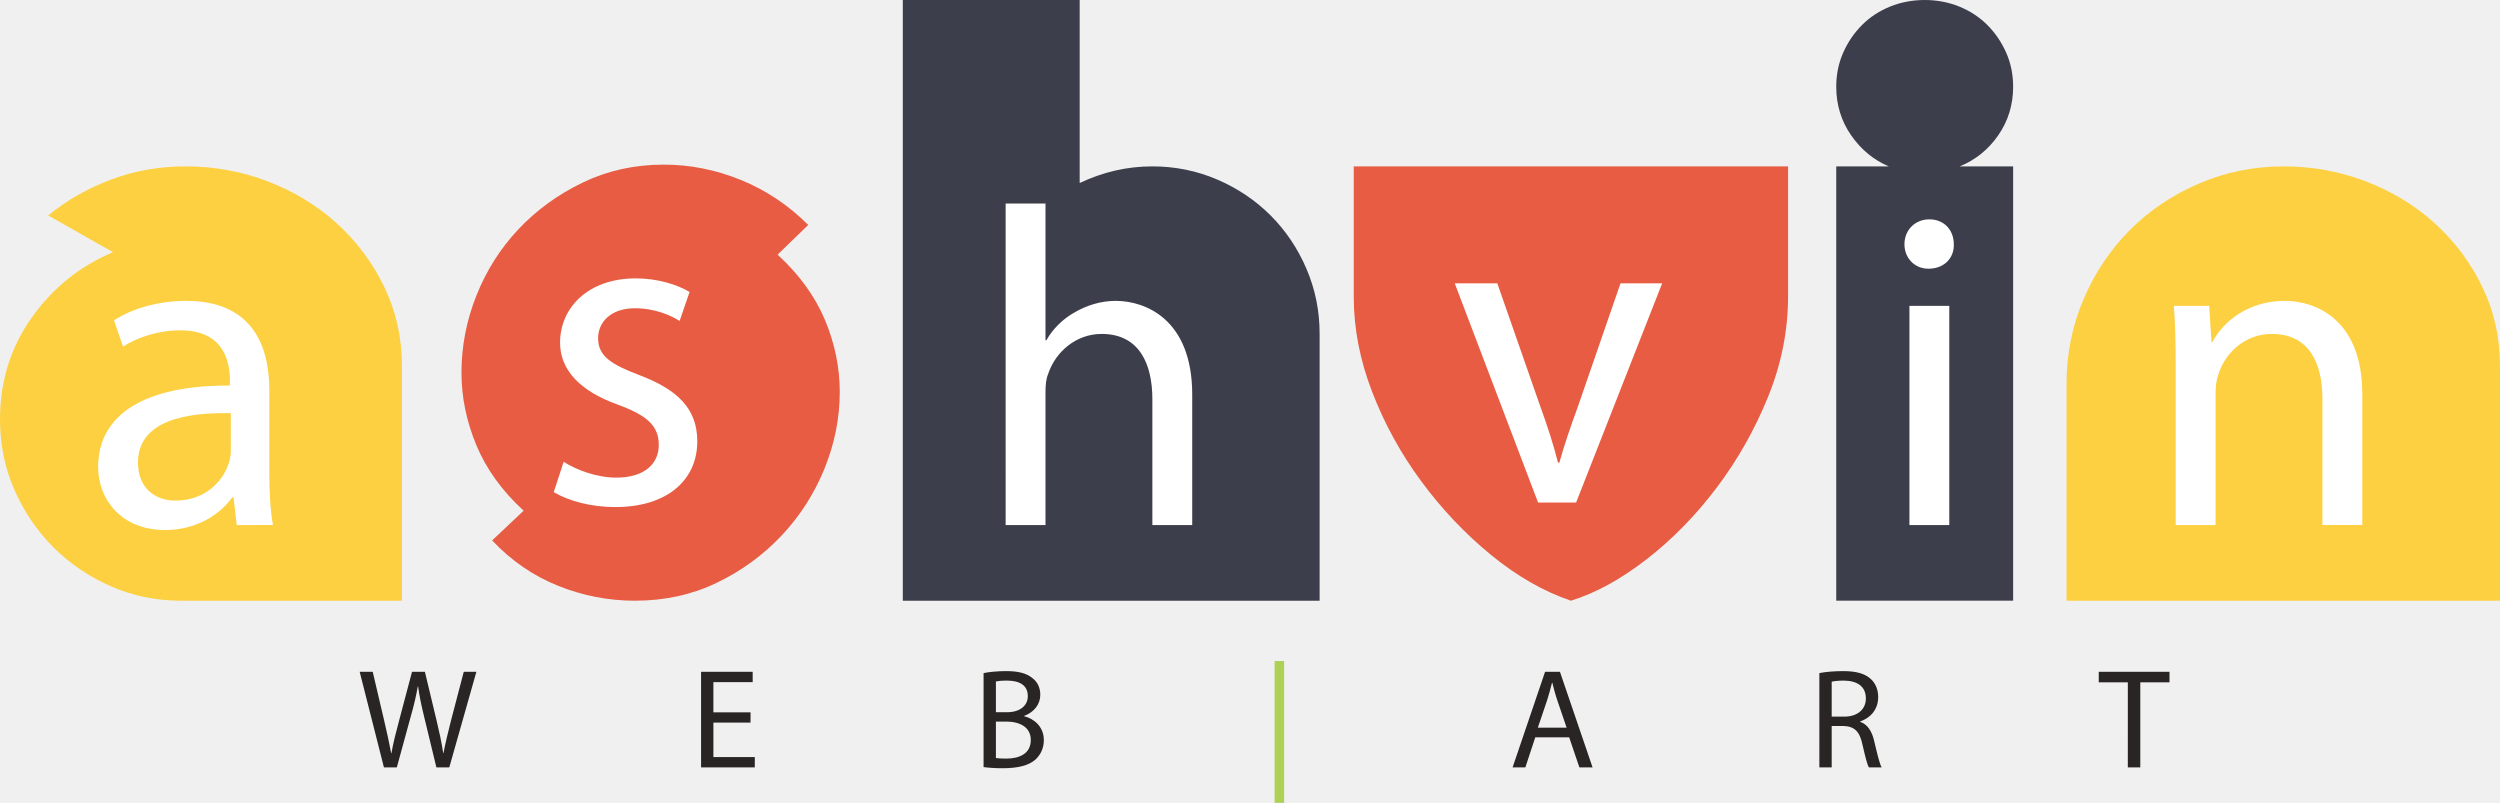
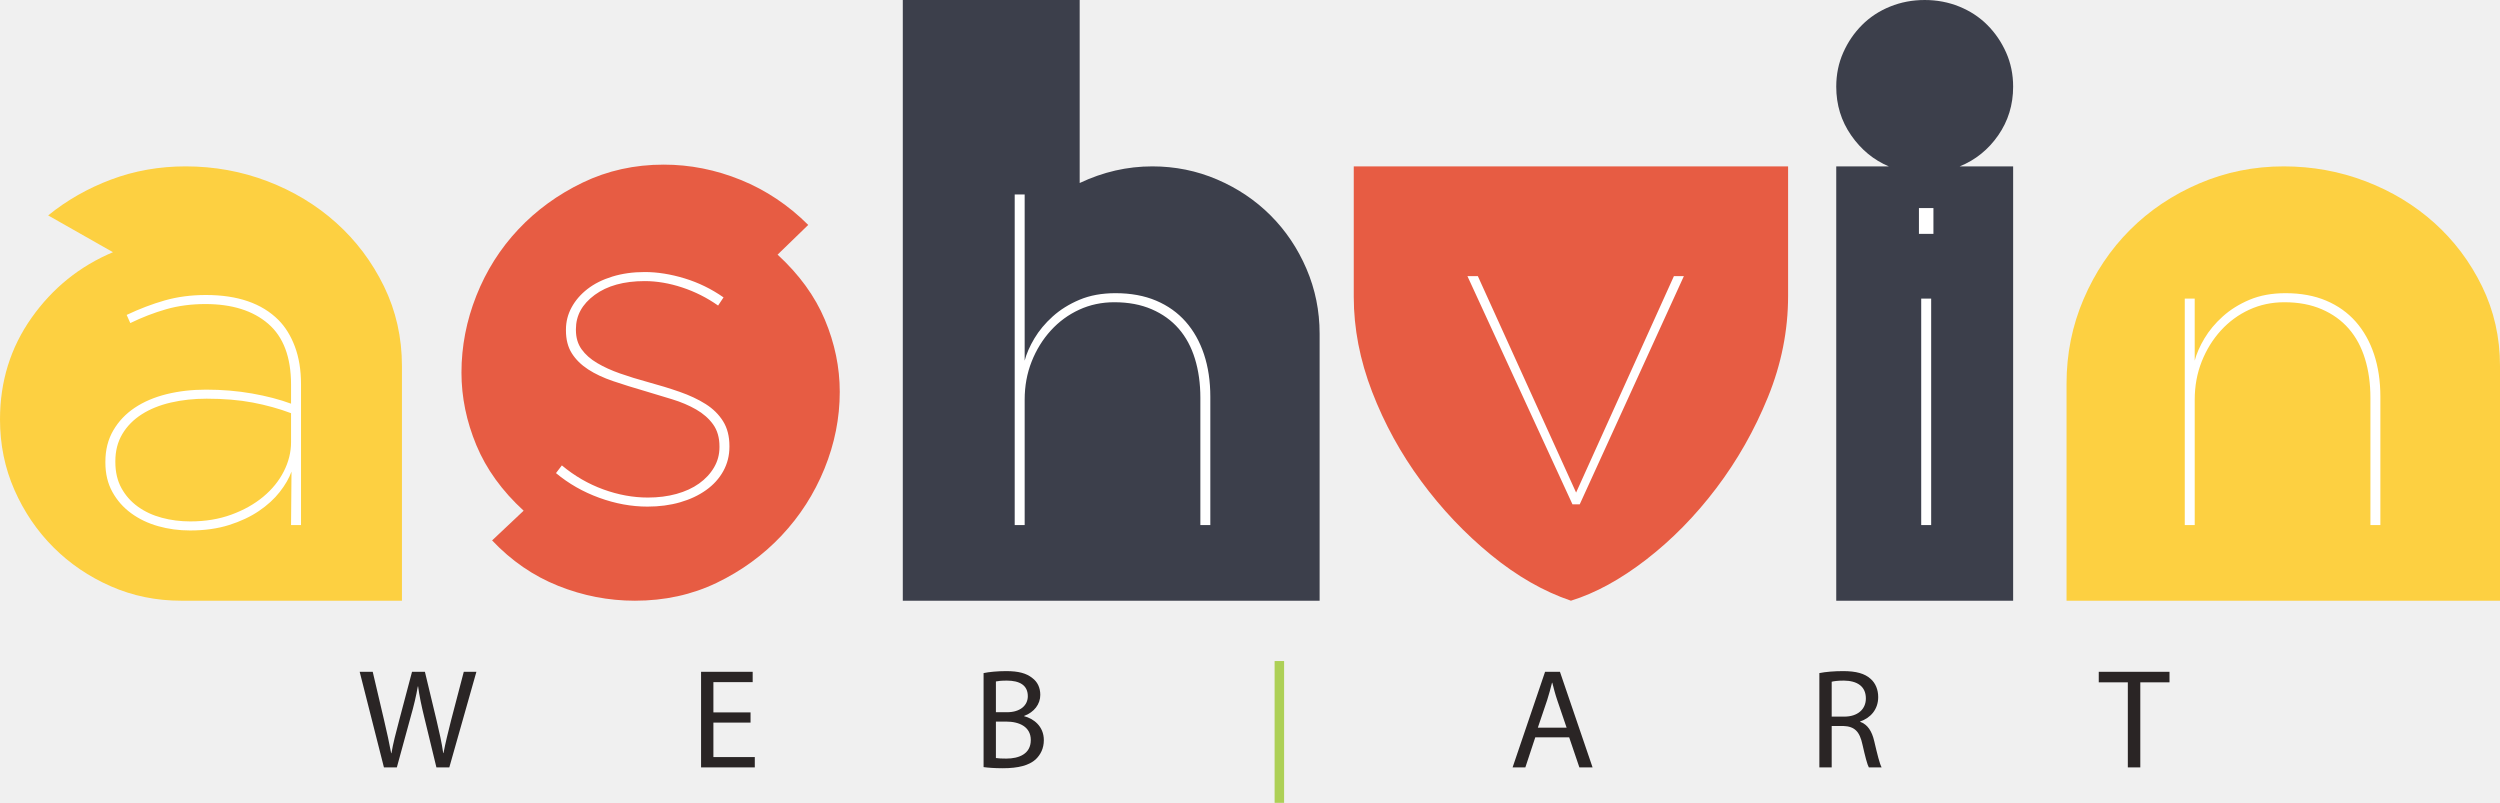
- <svg xmlns="http://www.w3.org/2000/svg" viewBox="0 347.578 1024 328.843" enable-background="new 0 347.578 1024 328.843">
-   <path fill="#2A2525" d="M157.258 661.898l-9.932-39.146h5.344l4.647 19.806c1.161 4.878 2.207 9.758 2.904 13.532h.117c.637-3.891 1.857-8.539 3.193-13.591l5.227-19.746h5.284l4.763 19.863c1.104 4.646 2.147 9.293 2.729 13.416h.115c.813-4.298 1.917-8.654 3.137-13.533l5.169-19.746h5.169l-11.094 39.147h-5.284l-4.937-20.387c-1.22-4.995-2.032-8.829-2.556-12.775h-.115c-.697 3.891-1.568 7.723-3.02 12.775l-5.577 20.387h-5.283v-.002zm150.166-18.352h-15.216v14.113h16.959v4.239h-22.012v-39.146h21.141v4.239h-16.09v12.371h15.216v4.182l.002.002zm95.449-20.272c2.207-.467 5.691-.813 9.235-.813 5.052 0 8.306.87 10.743 2.846 2.032 1.511 3.252 3.834 3.252 6.912 0 3.774-2.496 7.085-6.621 8.598v.115c3.718.929 8.073 4.007 8.073 9.815 0 3.369-1.335 5.923-3.311 7.84-2.729 2.498-7.144 3.659-13.533 3.659-3.483 0-6.157-.231-7.84-.464l.002-38.508zm5.053 16.031h4.588c5.345 0 8.48-2.785 8.48-6.563 0-4.588-3.485-6.389-8.598-6.389-2.322 0-3.658.174-4.472.35l.002 12.602zm0 18.761c.987.173 2.438.229 4.24.229 5.227 0 10.048-1.916 10.048-7.607 0-5.345-4.588-7.551-10.104-7.551h-4.184v14.929z" />
-   <path fill="#ADD056" d="M525.969 618.339v58.082h-3.891v-58.082h3.891z" />
-   <path fill="#2A2525" d="M628.85 649.585l-4.063 12.313h-5.229l13.302-39.146h6.098l13.358 39.146h-5.402l-4.182-12.313h-13.882zm12.836-3.949l-3.834-11.269c-.868-2.554-1.451-4.878-2.031-7.144h-.115c-.581 2.324-1.22 4.705-1.977 7.087l-3.831 11.324 11.788.002zm103.524-22.362c2.555-.522 6.215-.813 9.699-.813 5.401 0 8.886.987 11.325 3.194 1.974 1.742 3.077 4.413 3.077 7.435 0 5.168-3.252 8.596-7.376 9.989v.174c3.021 1.046 4.82 3.834 5.749 7.899 1.278 5.461 2.208 9.234 3.021 10.745h-5.229c-.638-1.104-1.509-4.473-2.612-9.353-1.161-5.402-3.251-7.435-7.84-7.607h-4.765v16.96h-5.052l.003-38.623zm5.053 17.832h5.169c5.402 0 8.827-2.964 8.827-7.436 0-5.054-3.659-7.261-9.001-7.318-2.438 0-4.183.23-4.995.465v14.289zm121.295-14.056h-11.908v-4.298h28.981v4.298h-11.965v34.85h-5.11l.002-34.85z" />
-   <path fill="#FDD041" d="M12.911 477.778c8.608-12.195 19.728-21.161 33.357-26.901l-26.542-15.064c7.65-6.217 16.258-11.118 25.826-14.705 9.563-3.588 19.728-5.382 30.488-5.382 11.712 0 22.894 2.035 33.535 6.099 10.639 4.067 20.026 9.747 28.156 17.038 8.127 7.297 14.645 15.962 19.549 26.005 4.898 10.042 7.353 20.927 7.353 32.64v96.124h-90.39c-10.282 0-19.906-1.971-28.874-5.919-8.966-3.944-16.801-9.263-23.492-15.961-6.697-6.69-12.015-14.526-15.963-23.493-3.943-8.968-5.914-18.591-5.914-28.873 0-15.544 4.303-29.414 12.911-41.608z" />
-   <path fill="#E75C43" d="M195.113 468.703c4.064-10.261 9.803-19.33 17.218-27.202 7.408-7.876 16.196-14.258 26.362-19.152 10.161-4.892 21.218-7.341 33.179-7.341 10.76 0 21.281 2.09 31.563 6.267 10.277 4.182 19.488 10.323 27.617 18.434l-12.553 12.171c8.843 8.115 15.299 17.005 19.368 26.665 4.063 9.67 6.097 19.516 6.097 29.537 0 10.737-2.096 21.24-6.276 31.502-4.188 10.261-10.043 19.39-17.573 27.382-7.533 7.992-16.382 14.437-26.542 19.329-10.167 4.896-21.344 7.335-33.537 7.335-10.76 0-21.224-2.027-31.385-6.086-10.166-4.058-19.188-10.263-27.081-18.61l12.912-12.174c-8.849-8.107-15.304-17.06-19.368-26.844-4.068-9.787-6.097-19.689-6.097-29.716.001-10.739 2.028-21.235 6.096-31.497z" />
-   <path fill="#3C3F4B" d="M369.785 347.578h72.451v74.963c9.563-4.539 19.487-6.815 29.771-6.815 9.327 0 18.17 1.794 26.542 5.382 8.367 3.587 15.658 8.488 21.88 14.705 6.215 6.221 11.119 13.513 14.704 21.879 3.589 8.372 5.383 17.217 5.383 26.541v109.396h-170.73l-.001-246.051z" />
-   <path fill="#E75C43" d="M732.402 468.811c0 14.111-2.753 27.922-8.25 41.429-5.504 13.513-12.556 25.948-21.161 37.302-8.608 11.36-18.175 21.105-28.695 29.231-10.524 8.133-20.803 13.752-30.846 16.857-11.242-3.822-22.182-10.099-32.817-18.829-10.644-8.729-20.146-18.77-28.515-30.13-8.373-11.354-15.065-23.548-20.085-36.583-5.023-13.03-7.533-26.006-7.533-38.918v-53.444h177.904v53.085h-.002z" />
-   <path fill="#3C3F4B" d="M754.993 369.1c1.911-4.306 4.483-8.07 7.713-11.298 3.229-3.227 7.051-5.738 11.479-7.533 4.421-1.795 9.146-2.691 14.166-2.691 5.022 0 9.741.896 14.169 2.689 4.423 1.794 8.248 4.306 11.479 7.533 3.229 3.228 5.795 6.994 7.712 11.298 1.911 4.303 2.869 8.966 2.869 13.986 0 7.416-2.033 14.049-6.099 19.907-4.066 5.861-9.323 10.104-15.779 12.731h21.878v177.903h-72.453v-177.9h21.522c-6.223-2.628-11.361-6.87-15.425-12.731-4.066-5.857-6.099-12.491-6.099-19.908-.001-5.02.953-9.684 2.868-13.986z" />
-   <path fill="#FDD041" d="M846.455 504.678c0-12.194 2.332-23.728 6.996-34.611 4.661-10.879 10.994-20.32 19.008-28.336 8.01-8.009 17.452-14.348 28.336-19.01 10.877-4.662 22.418-6.995 34.612-6.995 11.713 0 22.893 2.035 33.536 6.099 10.637 4.067 20.022 9.747 28.154 17.038 8.126 7.297 14.645 15.962 19.549 26.005 4.898 10.042 7.354 20.927 7.354 32.64v96.124h-177.545v-88.954z" />
-   <path fill="#fff" d="M96.959 562.632l-1.299-11.313h-.558c-5.008 7.049-14.653 13.354-27.451 13.354-18.178 0-27.454-12.799-27.454-25.783 0-21.703 19.292-33.572 53.979-33.388v-1.855c0-7.421-2.04-20.774-20.404-20.774-8.347 0-17.064 2.596-23.371 6.677l-3.711-10.76c7.419-4.823 18.178-7.979 29.494-7.979 27.453 0 34.13 18.735 34.13 36.729v33.574c0 7.791.372 15.396 1.485 21.517l-14.84.001zm-2.411-45.817c-17.809-.372-38.027 2.782-38.027 20.22 0 10.572 7.049 15.581 15.396 15.581 11.685 0 19.105-7.419 21.703-15.023.555-1.67.928-3.523.928-5.192v-15.586zm136.337 19.907c4.823 3.153 13.354 6.493 21.517 6.493 11.872 0 17.438-5.936 17.438-13.355 0-7.791-4.638-12.058-16.694-16.511-16.138-5.749-23.743-14.653-23.743-25.411 0-14.468 11.685-26.341 30.976-26.341 9.091 0 17.066 2.599 22.075 5.565l-4.081 11.872c-3.524-2.227-10.017-5.193-18.364-5.193-9.645 0-15.024 5.565-15.024 12.243 0 7.419 5.379 10.758 17.065 15.21 15.58 5.935 23.557 13.726 23.557 27.082 0 15.767-12.244 26.896-33.574 26.896-9.831 0-18.92-2.41-25.229-6.12l4.081-12.43zm181.026-105.789h16.322v56.02h.372c2.596-4.637 6.679-8.717 11.685-11.5 4.825-2.783 10.573-4.638 16.695-4.638 12.057 0 31.349 7.421 31.349 38.396v53.421h-16.324v-51.566c0-14.469-5.379-26.712-20.774-26.712-10.572 0-18.919 7.422-21.89 16.324-.928 2.227-1.112 4.639-1.112 7.791v54.163h-16.321l-.002-131.699zm201.388 32.704l17.622 50.454c2.969 8.161 5.379 15.582 7.234 23.001h.557c2.04-7.419 4.639-14.839 7.604-23.001l17.438-50.454h17.064l-35.242 89.778h-15.583l-34.13-89.778h17.436zm186.982-16.01c.186 5.564-3.896 10.017-10.39 10.017-5.749 0-9.829-4.451-9.829-10.017 0-5.75 4.267-10.203 10.202-10.203 6.122 0 10.017 4.453 10.017 10.203zm-18.177 115.005v-89.778h16.322v89.778h-16.322zm109.06-65.48c0-9.274-.186-16.881-.742-24.3h14.47l.929 14.841h.369c4.452-8.533 14.841-16.881 29.68-16.881 12.429 0 31.72 7.422 31.72 38.211v53.607h-16.324v-51.75c0-14.468-5.379-26.526-20.773-26.526-10.759 0-19.106 7.605-21.891 16.694-.739 2.041-1.112 4.823-1.112 7.605v53.979h-16.322v-65.479h-.004v-.001z" />
+ <svg xmlns="http://www.w3.org/2000/svg" viewBox="197.083 722.533 666.638 214.08" enable-background="new 197.083 722.533 666.638 214.08">
+   <path fill="#2A2525" d="M299.46 927.16l-6.465-25.484h3.479l3.025 12.894c.756 3.176 1.437 6.352 1.891 8.81h.076c.416-2.533 1.21-5.559 2.08-8.848l3.403-12.855h3.441l3.101 12.931c.718 3.025 1.399 6.05 1.777 8.734h.076c.529-2.798 1.248-5.634 2.042-8.81l3.365-12.855h3.365l-7.222 25.484h-3.441l-3.214-13.271c-.794-3.252-1.323-5.748-1.664-8.318h-.076c-.454 2.533-1.021 5.028-1.966 8.318l-3.63 13.271h-3.443zM397.22 915.212h-9.906v9.188h11.041v2.76h-14.33v-25.484h13.763v2.76h-10.474v8.054h9.906v2.722zM459.359 902.016c1.437-.303 3.705-.529 6.012-.529 3.289 0 5.407.567 6.995 1.853 1.323.983 2.117 2.496 2.117 4.5 0 2.457-1.626 4.612-4.311 5.596v.076c2.42.604 5.256 2.608 5.256 6.39 0 2.193-.869 3.856-2.155 5.104-1.777 1.626-4.65 2.382-8.81 2.382-2.269 0-4.009-.151-5.104-.302v-25.07zm3.289 10.435h2.987c3.479 0 5.521-1.814 5.521-4.272 0-2.987-2.269-4.159-5.597-4.159-1.512 0-2.382.113-2.911.227v8.204zm0 12.214c.643.113 1.588.15 2.761.15 3.402 0 6.541-1.247 6.541-4.953 0-3.479-2.987-4.915-6.579-4.915h-2.723v9.718z" />
+   <path fill="#ADD056" d="M539.496 898.802v37.812h-2.533v-37.812h2.533z" />
+   <path fill="#2A2525" d="M606.473 919.145l-2.646 8.016h-3.403l8.659-25.484h3.97l8.696 25.484h-3.517l-2.722-8.016h-9.037zm8.356-2.572l-2.496-7.336c-.566-1.663-.945-3.176-1.323-4.65h-.075c-.378 1.513-.794 3.063-1.286 4.613l-2.495 7.373h7.675zM682.225 902.016c1.663-.34 4.046-.529 6.314-.529 3.517 0 5.785.643 7.373 2.08 1.285 1.134 2.004 2.873 2.004 4.84 0 3.364-2.117 5.596-4.802 6.503v.113c1.966.681 3.138 2.496 3.743 5.143.832 3.555 1.437 6.012 1.966 6.995h-3.403c-.415-.719-.982-2.911-1.701-6.088-.756-3.517-2.117-4.84-5.104-4.953h-3.101v11.041h-3.289v-25.145zm3.289 11.608h3.365c3.517 0 5.747-1.929 5.747-4.84 0-3.29-2.382-4.727-5.86-4.765-1.588 0-2.723.151-3.252.303v9.302zM764.479 904.474h-7.752v-2.798h18.868v2.798h-7.789v22.687h-3.327v-22.687z" />
+   <path fill="#FDD041" d="M205.488 807.295c5.604-7.939 12.843-13.776 21.716-17.513l-17.279-9.808c4.98-4.046 10.584-7.238 16.813-9.573 6.225-2.335 12.843-3.503 19.848-3.503 7.625 0 14.904 1.325 21.832 3.97 6.926 2.648 13.037 6.345 18.33 11.092 5.291 4.75 9.534 10.391 12.727 16.929 3.189 6.538 4.787 13.624 4.787 21.249v62.578h-58.844c-6.694 0-12.959-1.283-18.797-3.853-5.837-2.568-10.938-6.03-15.294-10.391-4.36-4.356-7.822-9.457-10.392-15.294-2.568-5.838-3.852-12.103-3.852-18.797 0-10.117 2.801-19.148 8.405-27.086z" />
+   <path fill="#E75C43" d="M324.104 801.388c2.646-6.68 6.382-12.584 11.209-17.709 4.823-5.127 10.544-9.282 17.162-12.468 6.615-3.185 13.813-4.779 21.6-4.779 7.005 0 13.854 1.36 20.548 4.079 6.691 2.722 12.687 6.721 17.979 12l-8.172 7.924c5.757 5.283 9.96 11.07 12.609 17.359 2.645 6.295 3.969 12.705 3.969 19.229 0 6.99-1.364 13.828-4.086 20.508-2.726 6.68-6.538 12.623-11.441 17.826-4.904 5.203-10.665 9.398-17.279 12.584-6.619 3.186-13.895 4.775-21.833 4.775-7.005 0-13.817-1.32-20.432-3.962-6.618-2.642-12.492-6.681-17.63-12.116l8.406-7.925c-5.761-5.279-9.963-11.106-12.609-17.476-2.648-6.371-3.969-12.818-3.969-19.345.001-6.991 1.321-13.824 3.969-20.504z" />
+   <path fill="#3C3F4B" d="M437.818 722.533h47.167v48.802c6.225-2.955 12.687-4.437 19.381-4.437 6.072 0 11.829 1.168 17.279 3.503 5.447 2.335 10.194 5.527 14.244 9.573 4.046 4.05 7.239 8.797 9.573 14.244 2.336 5.45 3.504 11.208 3.504 17.278v71.219h-111.148v-160.182z" />
+   <path fill="#E75C43" d="M673.887 801.457c0 9.187-1.792 18.177-5.371 26.97-3.583 8.797-8.173 16.893-13.776 24.284-5.604 7.396-11.832 13.74-18.681 19.03-6.852 5.295-13.543 8.953-20.081 10.975-7.319-2.488-14.44-6.574-21.365-12.258-6.929-5.682-13.116-12.219-18.563-19.615-5.451-7.392-9.808-15.33-13.076-23.816-3.27-8.483-4.904-16.93-4.904-25.336v-34.792h115.818v34.558z" />
+   <path fill="#3C3F4B" d="M688.594 736.544c1.244-2.803 2.919-5.254 5.021-7.355s4.59-3.736 7.473-4.904c2.878-1.168 5.954-1.751 9.223-1.751 3.27 0 6.342.583 9.224 1.751 2.879 1.168 5.37 2.803 7.472 4.904s3.773 4.553 5.021 7.355c1.244 2.801 1.868 5.837 1.868 9.105 0 4.828-1.324 9.146-3.97 12.96-2.648 3.816-6.07 6.578-10.273 8.289h14.243v115.817h-47.168v-115.817h14.011c-4.05-1.711-7.396-4.473-10.041-8.289-2.648-3.813-3.97-8.132-3.97-12.96-.002-3.268.619-6.304 1.866-9.105z" />
+   <path fill="#FDD041" d="M748.137 824.808c0-7.939 1.518-15.447 4.554-22.533 3.035-7.082 7.158-13.229 12.375-18.447 5.214-5.213 11.361-9.34 18.447-12.375 7.081-3.035 14.594-4.554 22.533-4.554 7.625 0 14.903 1.325 21.832 3.97 6.925 2.648 13.036 6.345 18.33 11.092 5.29 4.75 9.533 10.391 12.726 16.929 3.189 6.538 4.787 13.624 4.787 21.249v62.578h-115.584v-57.909z" />
+   <path fill="#fff" d="M247.765 863.985c-2.979 0-5.817-.384-8.513-1.147-2.698-.764-5.092-1.911-7.185-3.441-2.095-1.528-3.764-3.42-5.011-5.676-1.249-2.252-1.872-4.869-1.872-7.849v-.241c0-3.14.702-5.917 2.108-8.332 1.405-2.415 3.313-4.426 5.722-6.037 2.408-1.609 5.24-2.817 8.493-3.623 3.252-.804 6.766-1.207 10.539-1.207 4.257 0 8.332.343 12.227 1.025 3.894.686 7.368 1.591 10.42 2.717v-5.071c0-7.324-2.034-12.739-6.098-16.241-4.066-3.502-9.641-5.252-16.724-5.252-3.785 0-7.287.463-10.505 1.389-3.221.926-6.4 2.154-9.54 3.682l-.966-2.173c3.381-1.609 6.762-2.897 10.143-3.864 3.381-.966 7.043-1.449 10.988-1.449 8.453 0 14.893 2.215 19.321 6.642 1.851 1.853 3.32 4.227 4.407 7.124 1.087 2.898 1.63 6.24 1.63 10.023v37.554h-2.657l.121-14.249c-.645 1.771-1.69 3.583-3.139 5.434-1.449 1.854-3.302 3.544-5.555 5.072-2.255 1.529-4.912 2.777-7.97 3.743-3.06.964-6.52 1.447-10.384 1.447zm.07-2.415c4.013 0 7.666-.604 10.958-1.812 3.292-1.208 6.123-2.796 8.493-4.77 2.368-1.972 4.194-4.227 5.479-6.763 1.285-2.535 1.928-5.132 1.928-7.788v-7.729c-3.211-1.208-6.625-2.152-10.237-2.837-3.615-.684-7.709-1.027-12.285-1.027-3.374 0-6.545.344-9.515 1.027-2.972.685-5.562 1.731-7.77 3.139-2.208 1.41-3.934 3.16-5.179 5.253-1.246 2.095-1.866 4.51-1.866 7.245v.242c0 2.656.542 4.971 1.626 6.943 1.083 1.973 2.549 3.622 4.396 4.95 1.845 1.329 3.974 2.315 6.383 2.958 2.408.649 4.938.969 7.589.969zM369.73 857.623c-4.268 0-8.555-.785-12.86-2.355-4.308-1.569-8.151-3.762-11.532-6.58l1.57-2.053c3.381 2.818 7.064 4.951 11.049 6.399 3.985 1.449 7.949 2.174 11.895 2.174 2.735 0 5.271-.321 7.607-.966 2.333-.644 4.347-1.57 6.038-2.777 1.69-1.208 3.019-2.637 3.985-4.287.966-1.648 1.449-3.441 1.449-5.373v-.242c0-2.334-.564-4.287-1.69-5.856-1.128-1.569-2.638-2.897-4.528-3.984-1.893-1.087-4.026-1.993-6.4-2.718-2.375-.725-4.77-1.448-7.185-2.173-3.061-.885-5.898-1.771-8.513-2.657-2.617-.885-4.851-1.932-6.702-3.139-1.853-1.208-3.302-2.637-4.347-4.287-1.047-1.648-1.57-3.684-1.57-6.098v-.242c0-2.092.502-4.063 1.509-5.916 1.006-1.852 2.415-3.481 4.227-4.891 1.811-1.408 4.024-2.516 6.641-3.321 2.615-.804 5.495-1.208 8.634-1.208 3.381 0 6.923.564 10.626 1.691 3.702 1.128 7.164 2.818 10.385 5.071l-1.449 2.174c-2.979-2.093-6.179-3.702-9.6-4.83-3.423-1.126-6.743-1.69-9.962-1.69-5.554 0-10.003 1.229-13.343 3.683-3.342 2.456-5.011 5.494-5.011 9.116v.242c0 2.014.501 3.725 1.509 5.132 1.005 1.409 2.394 2.638 4.166 3.683 1.77 1.048 3.804 1.975 6.098 2.777 2.294.807 4.77 1.57 7.427 2.295 2.977.806 5.796 1.672 8.453 2.596 2.656.927 4.97 2.014 6.943 3.261 1.972 1.249 3.521 2.777 4.649 4.589 1.126 1.811 1.69 4.006 1.69 6.58v.242c0 2.336-.543 4.488-1.63 6.461-1.086 1.973-2.617 3.664-4.588 5.07-1.974 1.41-4.287 2.496-6.943 3.261s-5.557 1.146-8.697 1.146zM467.658 774.387h2.657v44.316c.481-1.852 1.343-3.822 2.588-5.917 1.246-2.093 2.872-4.046 4.879-5.856 2.007-1.812 4.396-3.301 7.167-4.469 2.77-1.166 5.962-1.75 9.578-1.75 4.094 0 7.709.664 10.841 1.992 3.132 1.328 5.76 3.2 7.888 5.615s3.755 5.313 4.88 8.693c1.124 3.382 1.686 7.166 1.686 11.352v34.173h-2.656v-33.932c0-3.782-.48-7.245-1.441-10.385-.962-3.14-2.403-5.815-4.324-8.03-1.922-2.213-4.326-3.943-7.209-5.191-2.883-1.248-6.207-1.872-9.969-1.872-3.366 0-6.489.664-9.372 1.992-2.883 1.328-5.406 3.181-7.568 5.555-2.162 2.376-3.864 5.132-5.105 8.271-1.242 3.14-1.862 6.521-1.862 10.144v33.448h-2.657v-88.149zM588.379 796.16h2.777l26.203 57.719 26.082-57.719h2.657l-27.773 60.859h-1.933l-28.013-60.859zM708.778 778.01h3.864v6.883h-3.864v-6.883zm.605 24.15h2.656v60.376h-2.656v-60.376zM779.658 802.16h2.656v16.543c.48-1.852 1.344-3.822 2.588-5.917 1.246-2.093 2.872-4.046 4.88-5.856 2.007-1.812 4.396-3.301 7.167-4.469 2.771-1.166 5.963-1.75 9.578-1.75 4.094 0 7.709.664 10.842 1.992 3.131 1.328 5.76 3.2 7.888 5.615s3.755 5.313 4.88 8.693c1.124 3.382 1.686 7.166 1.686 11.352v34.173h-2.656v-33.932c0-3.782-.48-7.245-1.441-10.385-.962-3.14-2.403-5.815-4.324-8.03-1.922-2.213-4.326-3.943-7.209-5.191s-6.207-1.872-9.97-1.872c-3.366 0-6.489.664-9.372 1.992s-5.405 3.181-7.567 5.555c-2.162 2.376-3.864 5.132-5.105 8.271s-1.862 6.521-1.862 10.144v33.448h-2.656v-60.376z" />
</svg>
